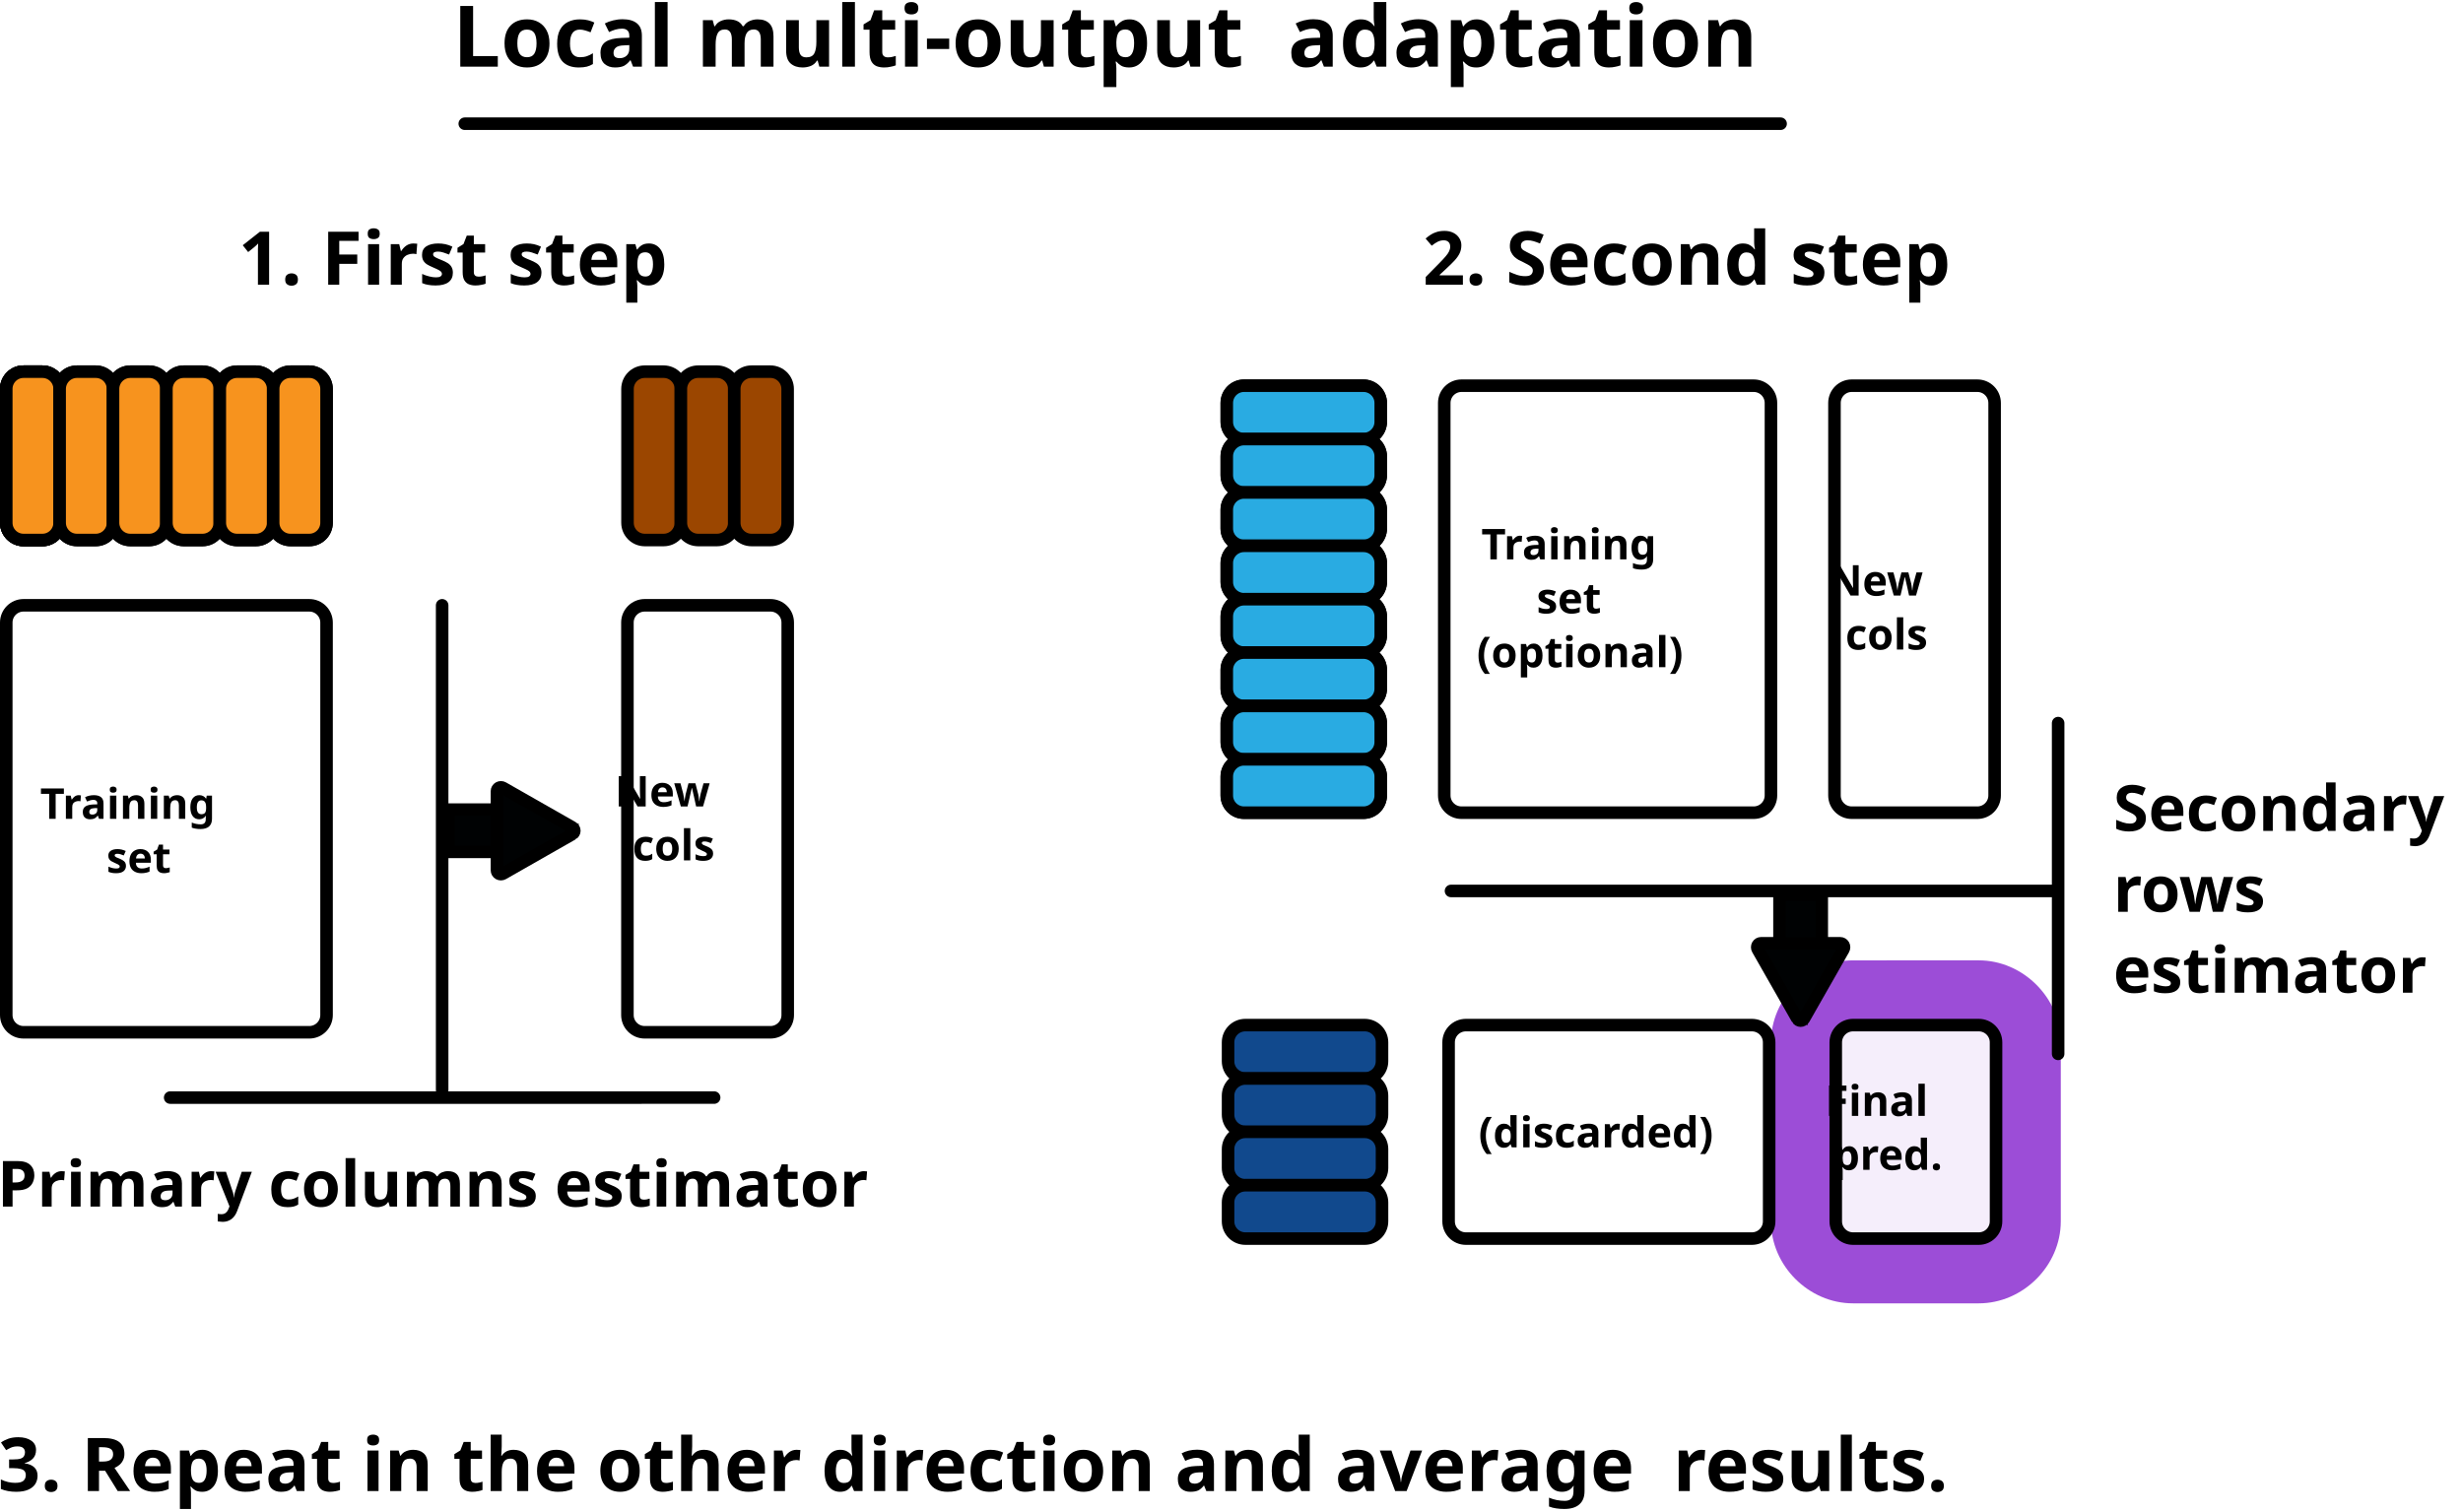
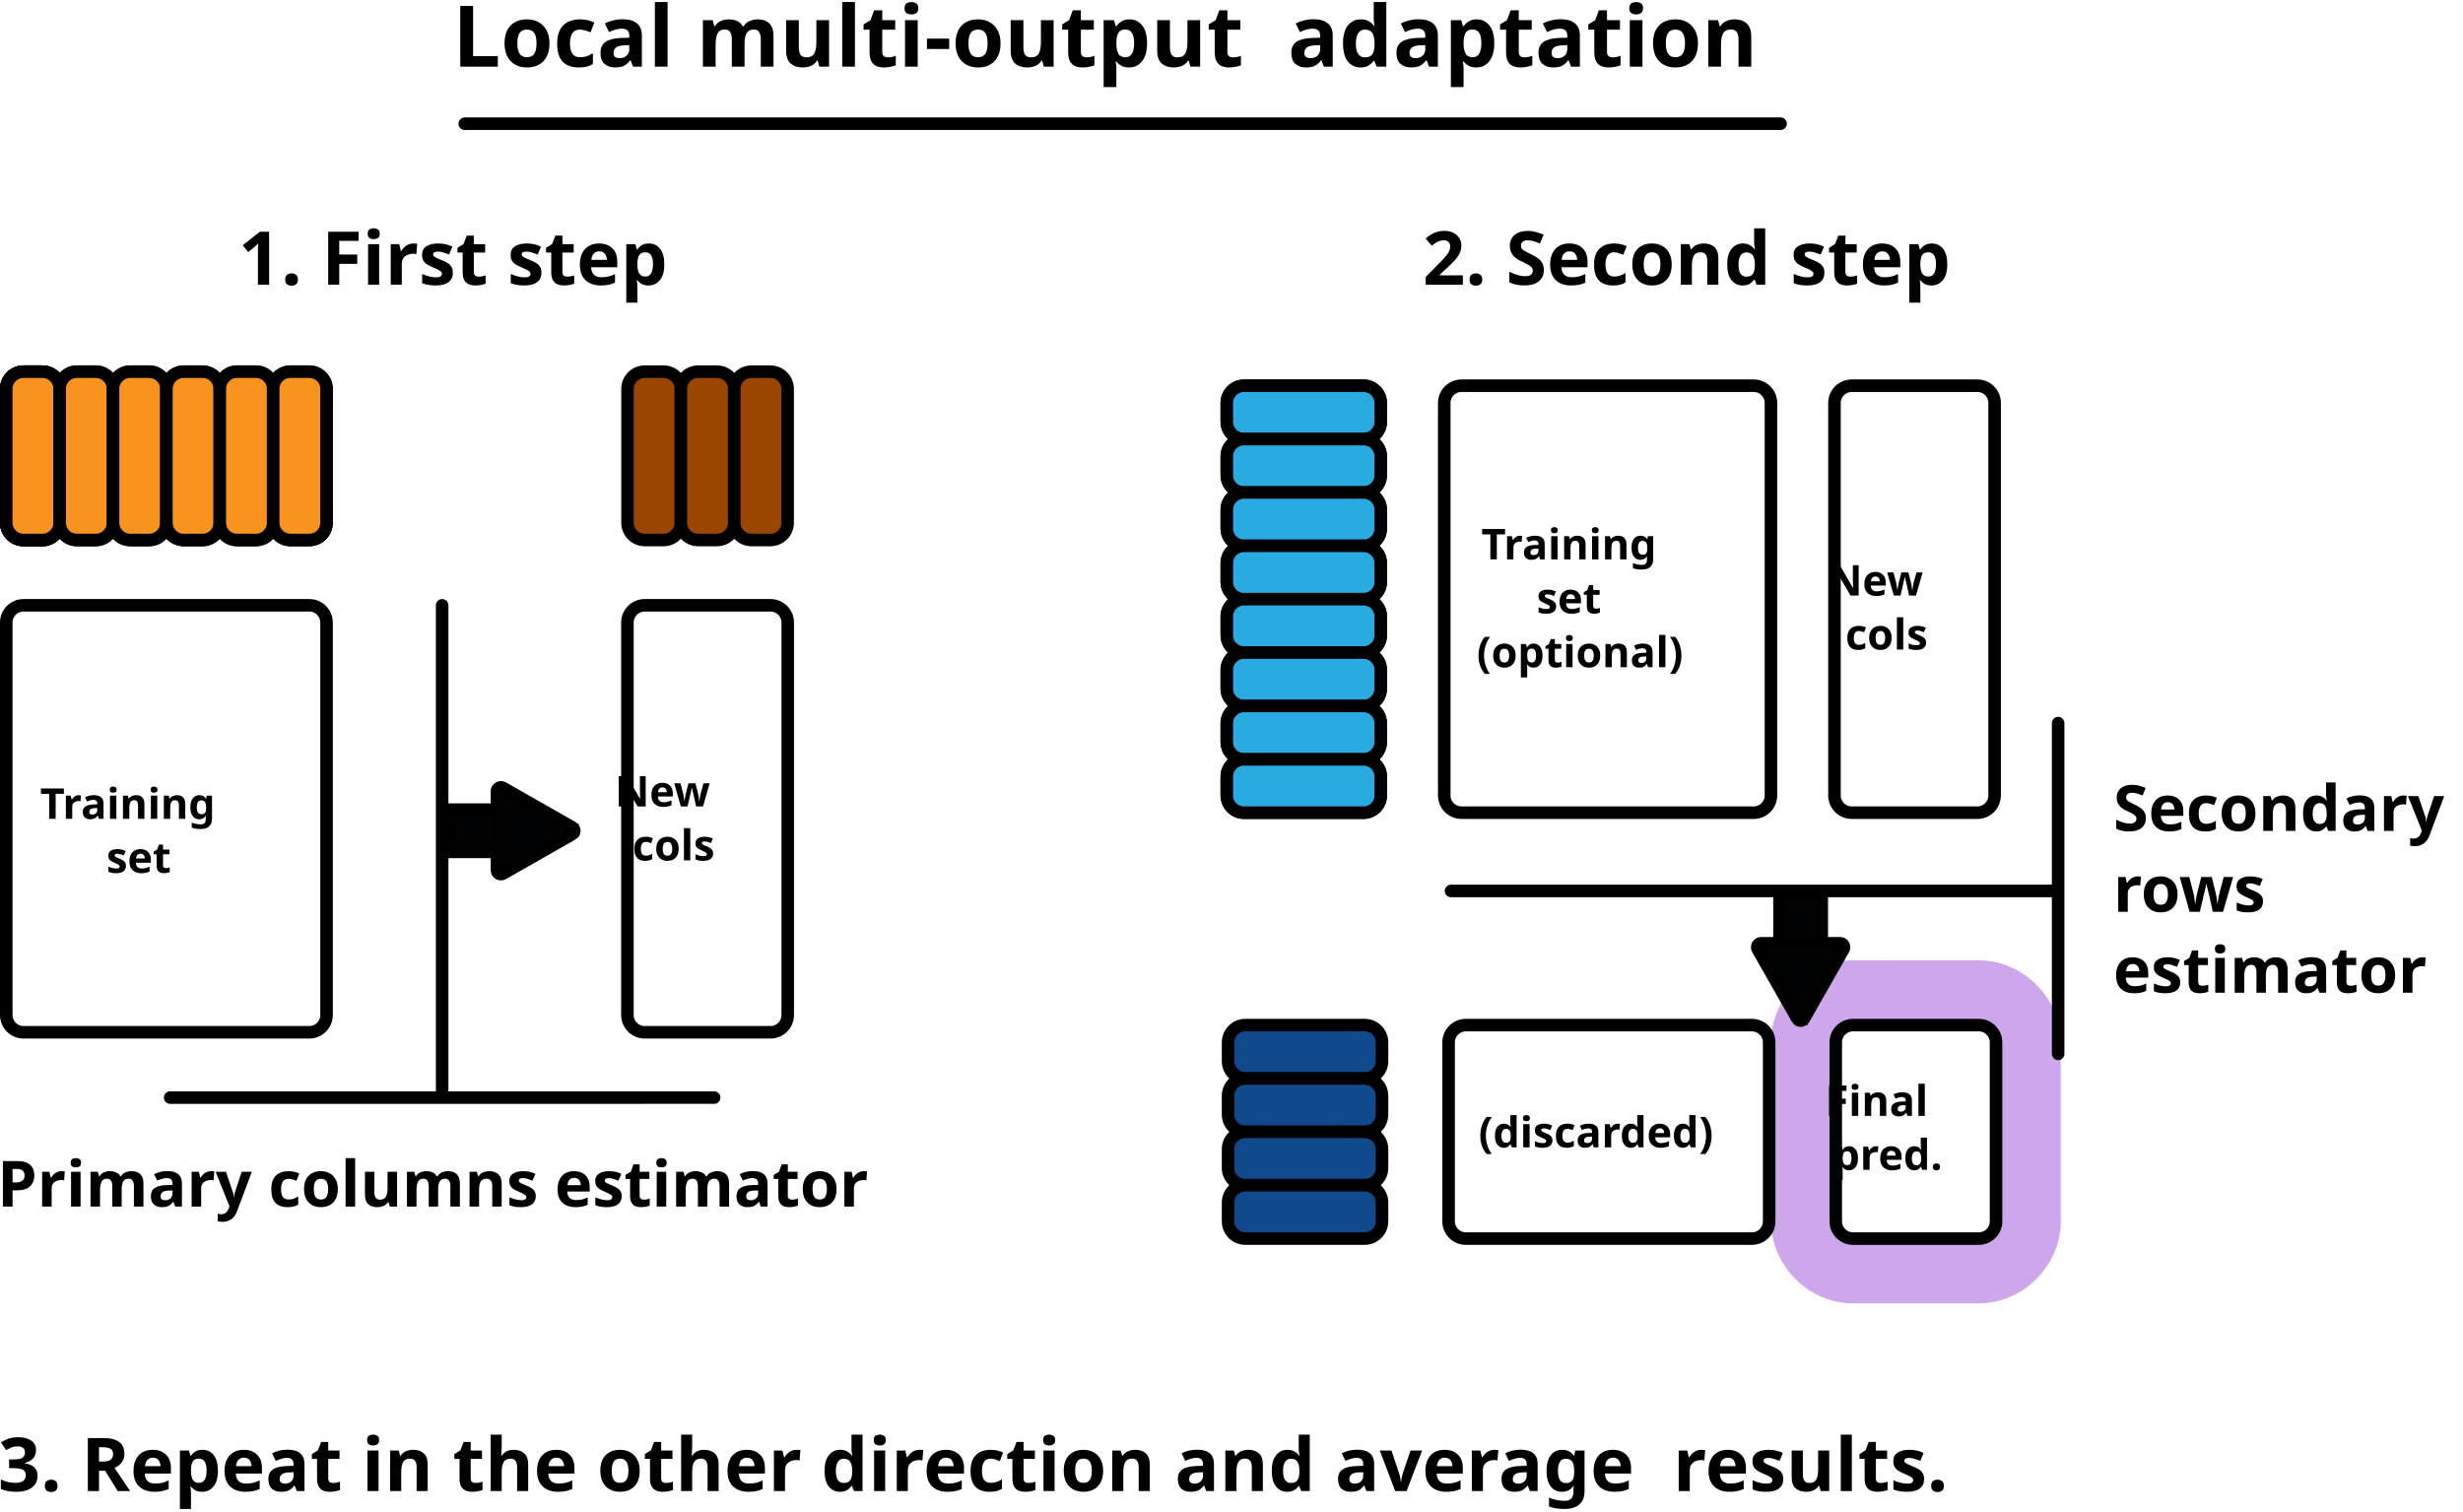
<svg xmlns="http://www.w3.org/2000/svg" xmlns:xlink="http://www.w3.org/1999/xlink" width="327.136mm" height="200.78mm" viewBox="0 0 327.136 200.78" version="1.1" id="svg316">
  <defs id="defs313">
+     <linearGradient id="linearGradient212794" gradientTransform="matrix(0.2441906,0,0,0.3693377,-2122.396,-876.4828)">
+       <stop style="stop-color:#404040;stop-opacity:1;" offset="0" id="stop212792" />
+     </linearGradient>
    <linearGradient id="linearGradient21316" gradientTransform="matrix(0.8408877,0,0,0.8408877,87.69227,-30.56254)">
      <stop style="stop-color:#9c4dd7;stop-opacity:1;" offset="0" id="stop21314" />
    </linearGradient>
-     <linearGradient id="linearGradient16001" gradientTransform="matrix(0.2645833,0,0,0.2645833,55.16628,-648.7973)">
+     <linearGradient id="linearGradient16001" gradientTransform="matrix(1.4193343e-5,0,0,1.4193343e-5,1628.567,-1718.257)">
      <stop style="stop-color:#000203;stop-opacity:1;" offset="0" id="stop15999" />
    </linearGradient>
-     <linearGradient id="linearGradient3021" gradientTransform="matrix(1.833282,0,0,1,-9721.285,-5388.113)">
+     <linearGradient id="linearGradient3021" gradientTransform="matrix(1.833282,0,0,1,-12683.017,-8799.793)">
      <stop style="stop-color:#9b4600;stop-opacity:1;" offset="0" id="stop3019" />
    </linearGradient>
-     <linearGradient id="linearGradient3015" gradientTransform="translate(12532.024,685.5353)">
+     <linearGradient id="linearGradient3015" gradientTransform="matrix(0.5908935,0,0,0.5910974,10009.501,1003.753)">
      <stop style="stop-color:#11498d;stop-opacity:1;" offset="0" id="stop3013" />
    </linearGradient>
-     <linearGradient id="linearGradient1617" gradientTransform="matrix(0,-0.01090311,0.03510788,0,116.5828,-103.7099)">
-       <stop style="stop-color:#ffffff;stop-opacity:0.9;" offset="0" id="stop1615" />
+     <linearGradient id="linearGradient1617" gradientTransform="matrix(0,-1.4437288e-4,3.6755416e-7,0,581.9927,90.18067)">
+       <stop style="stop-color:#ffffff;stop-opacity:1;" offset="0" id="stop1615" />
    </linearGradient>
-     <linearGradient id="linearGradient1356" gradientTransform="matrix(0.5312656,0,0,0.5130028,3629.468,1383.328)">
-       <stop style="stop-color:#848687;stop-opacity:1;" offset="0" id="stop1354" />
+     <linearGradient id="linearGradient1356" gradientTransform="matrix(2.3811189e-5,0,0,0.0519032,-53.51042,1015.499)">
+       <stop style="stop-color:#7e8081;stop-opacity:1;" offset="0" id="stop1354" />
    </linearGradient>
-     <linearGradient id="linearGradient1180" gradientTransform="translate(13.15613,-18.98831)">
+     <linearGradient id="linearGradient1180" gradientTransform="matrix(0.7688286,0,0,0.7686967,403.4859,729.2734)">
      <stop style="stop-color:#f7931e;stop-opacity:1;" offset="0" id="stop1178" />
    </linearGradient>
-     <linearGradient id="linearGradient932" gradientTransform="translate(53.30974,469.3827)">
+     <linearGradient id="linearGradient932" gradientTransform="matrix(1.558261e-4,0,0,1.5590635e-4,-870.4215,599.5701)">
      <stop style="stop-color:#29abe2;stop-opacity:1;" offset="0" id="stop930" />
    </linearGradient>
    <linearGradient xlink:href="#linearGradient1180" id="linearGradient15013" gradientUnits="userSpaceOnUse" gradientTransform="matrix(0.658021,0,0,1,-216.4547,-244.4947)" />
    <linearGradient xlink:href="#linearGradient1180" id="linearGradient15015" gradientUnits="userSpaceOnUse" gradientTransform="matrix(0.658021,0,0,1,-216.4547,-244.4947)" />
    <linearGradient xlink:href="#linearGradient16001" id="linearGradient17946" gradientUnits="userSpaceOnUse" gradientTransform="translate(-4.50516,0.743664)" x1="368.485" y1="-154.531" x2="381.596" y2="-154.531" />
    <linearGradient xlink:href="#linearGradient16001" id="linearGradient18957" gradientUnits="userSpaceOnUse" gradientTransform="translate(-4.50516,0.743664)" x1="368.485" y1="-154.531" x2="381.596" y2="-154.531" />
  </defs>
  <g id="layer1" transform="translate(-305.2527,259.7353)">
-     <path id="path21383" style="font-variation-settings:normal;fill:url(#linearGradient21316);fill-opacity:1;stroke:none;stroke-width:1.665;stroke-linecap:butt;stroke-linejoin:miter;stroke-miterlimit:10;stroke-dasharray:none;stroke-dashoffset:0;stroke-opacity:1;paint-order:markers fill stroke;stop-color:#000000" d="m 200.744,-65.357 c -5.891,0 -10.893,5.012 -10.893,10.895 V -30.688 c 0,5.882 5.002,10.895 10.893,10.895 h 16.705 c 5.891,0 10.893,-5.012 10.893,-10.895 v -23.775 c 0,-5.882 -5.002,-10.895 -10.893,-10.895 z" transform="translate(350.6251,-66.79952)" />
+     <path id="path21383" style="font-variation-settings:normal;opacity:0.5;fill:url(#linearGradient21316);fill-opacity:1;stroke:none;stroke-width:1.665;stroke-linecap:butt;stroke-linejoin:miter;stroke-miterlimit:10;stroke-dasharray:none;stroke-dashoffset:0;stroke-opacity:1;paint-order:markers fill stroke;stop-color:#000000" d="m 200.744,-65.357 c -5.891,0 -10.893,5.012 -10.893,10.895 V -30.688 c 0,5.882 5.002,10.895 10.893,10.895 h 16.705 c 5.891,0 10.893,-5.012 10.893,-10.895 v -23.775 c 0,-5.882 -5.002,-10.895 -10.893,-10.895 z" transform="translate(350.6251,-66.79952)" />
    <rect style="font-variation-settings:normal;vector-effect:none;fill:url(#linearGradient15013);fill-opacity:1;stroke:#000000;stroke-width:1.665;stroke-linecap:butt;stroke-linejoin:miter;stroke-miterlimit:10;stroke-dasharray:none;stroke-dashoffset:0;stroke-opacity:1;-inkscape-stroke:none;paint-order:markers fill stroke;image-rendering:auto;stop-color:#000000" id="rect1630-8-9-0" width="22.363" height="7.09" x="-210.361" y="-313.175" ry="2.292" transform="rotate(90)" class="rect" rx="2.292" />
    <rect style="font-variation-settings:normal;fill:url(#linearGradient1617);fill-opacity:1;stroke:#000000;stroke-width:1.665;stroke-linecap:butt;stroke-linejoin:miter;stroke-miterlimit:10;stroke-dasharray:none;stroke-dashoffset:0;stroke-opacity:1;paint-order:markers fill stroke;stop-color:#000000" id="rect1186-1-6-8" width="42.541" height="56.722" x="306.085" y="-179.324" ry="2.292" rx="2.292" />
    <use x="0" y="0" xlink:href="#rect1630-8-9-0" id="use2695-8-6-6" />
    <use x="0" y="0" xlink:href="#rect1630-8-9-0" transform="translate(7.090236)" id="use2697-1-2-2" />
    <use x="0" y="0" xlink:href="#rect1630-8-9-0" transform="translate(14.18045)" id="use2699-0-6-4" />
    <use x="0" y="0" xlink:href="#rect1630-8-9-0" transform="translate(21.27067)" id="use2701-3-7-7" />
    <use x="0" y="0" xlink:href="#rect1630-8-9-0" transform="translate(28.36089)" id="use2703-0-5-9" />
    <use x="0" y="0" xlink:href="#rect1630-8-9-0" transform="translate(35.45111)" id="use2705-4-6-3" />
    <rect style="font-variation-settings:normal;vector-effect:none;fill:url(#linearGradient15015);fill-opacity:1;stroke:#000000;stroke-width:1.665;stroke-linecap:butt;stroke-linejoin:miter;stroke-miterlimit:10;stroke-dasharray:none;stroke-dashoffset:0;stroke-opacity:1;-inkscape-stroke:none;paint-order:markers fill stroke;image-rendering:auto;stop-color:#000000" id="rect8094-6-9" width="22.363" height="7.09" x="-210.361" y="-313.175" ry="2.292" transform="rotate(90)" class="rect" rx="2.292" />
    <use x="0" y="0" xlink:href="#rect1630-8-9-0" id="use8214-0-1" />
    <use x="0" y="0" xlink:href="#rect1630-8-9-0" transform="translate(7.090236)" id="use8216-5-5" />
    <use x="0" y="0" xlink:href="#rect1630-8-9-0" transform="translate(14.18045)" id="use8218-0-4" />
    <use x="0" y="0" xlink:href="#rect1630-8-9-0" transform="translate(21.27067)" id="use8220-2-9" />
    <use x="0" y="0" xlink:href="#rect1630-8-9-0" transform="translate(28.36089)" id="use8222-9-2" />
    <use x="0" y="0" xlink:href="#rect1630-8-9-0" transform="translate(35.45111)" id="use8224-4-5" />
    <rect style="font-variation-settings:normal;fill:url(#linearGradient3015);fill-opacity:1;stroke:#000000;stroke-width:1.665;stroke-linecap:butt;stroke-linejoin:miter;stroke-miterlimit:10;stroke-dasharray:none;stroke-dashoffset:0;stroke-opacity:1;paint-order:markers fill stroke;stop-color:#000000" id="rect12602-7" width="20.448" height="7.09" x="468.364" y="-123.555" ry="2.292" rx="2.292" />
    <rect style="font-variation-settings:normal;fill:url(#linearGradient3015);fill-opacity:1;stroke:#000000;stroke-width:1.665;stroke-linecap:butt;stroke-linejoin:miter;stroke-miterlimit:10;stroke-dasharray:none;stroke-dashoffset:0;stroke-opacity:1;paint-order:markers fill stroke;stop-color:#000000" id="rect12604-4" width="20.448" height="7.09" x="468.364" y="-116.465" ry="2.292" rx="2.292" />
    <rect style="font-variation-settings:normal;fill:url(#linearGradient3015);fill-opacity:1;stroke:#000000;stroke-width:1.665;stroke-linecap:butt;stroke-linejoin:miter;stroke-miterlimit:10;stroke-dasharray:none;stroke-dashoffset:0;stroke-opacity:1;paint-order:markers fill stroke;stop-color:#000000" id="rect12606-9" width="20.448" height="7.09" x="468.364" y="-109.375" ry="2.292" rx="2.292" />
    <rect style="font-variation-settings:normal;vector-effect:none;fill:url(#linearGradient3021);fill-opacity:1;stroke:#000000;stroke-width:1.665;stroke-linecap:butt;stroke-linejoin:miter;stroke-miterlimit:10;stroke-dasharray:none;stroke-dashoffset:0;stroke-opacity:1;-inkscape-stroke:none;paint-order:markers fill stroke;image-rendering:auto;stop-color:#000000" id="use12622-9" width="22.363" height="7.09" x="-210.361" y="-395.687" ry="2.292" transform="rotate(90)" class="rect" rx="2.292" />
    <rect style="font-variation-settings:normal;vector-effect:none;fill:url(#linearGradient3021);fill-opacity:1;stroke:#000000;stroke-width:1.665;stroke-linecap:butt;stroke-linejoin:miter;stroke-miterlimit:10;stroke-dasharray:none;stroke-dashoffset:0;stroke-opacity:1;-inkscape-stroke:none;paint-order:markers fill stroke;image-rendering:auto;stop-color:#000000" id="use12624-4" width="22.363" height="7.09" x="-210.361" y="-402.777" ry="2.292" transform="rotate(90)" class="rect" rx="2.292" />
    <rect style="font-variation-settings:normal;vector-effect:none;fill:url(#linearGradient3021);fill-opacity:1;stroke:#000000;stroke-width:1.665;stroke-linecap:butt;stroke-linejoin:miter;stroke-miterlimit:10;stroke-dasharray:none;stroke-dashoffset:0;stroke-opacity:1;-inkscape-stroke:none;paint-order:markers fill stroke;image-rendering:auto;stop-color:#000000" id="use12626-5" width="22.363" height="7.09" x="-210.361" y="-409.867" ry="2.292" transform="rotate(90)" class="rect" rx="2.292" />
    <rect style="font-variation-settings:normal;fill:url(#linearGradient1617);fill-opacity:1;stroke:#000000;stroke-width:1.665;stroke-linecap:butt;stroke-linejoin:miter;stroke-miterlimit:10;stroke-dasharray:none;stroke-dashoffset:0;stroke-opacity:1;paint-order:markers fill stroke;stop-color:#000000" id="rect13148-9" width="21.293" height="56.722" x="388.586" y="-179.324" ry="2.292" rx="2.292" />
    <rect style="font-variation-settings:normal;fill:url(#linearGradient1617);fill-opacity:1;stroke:#000000;stroke-width:1.665;stroke-linecap:butt;stroke-linejoin:miter;stroke-miterlimit:10;stroke-dasharray:none;stroke-dashoffset:0;stroke-opacity:1;paint-order:markers fill stroke;stop-color:#000000" id="rect13150-3" width="42.577" height="28.361" x="497.656" y="-123.555" ry="2.292" rx="2.292" />
    <rect style="font-variation-settings:normal;fill:url(#linearGradient1617);fill-opacity:1;stroke:#000000;stroke-width:1.665;stroke-linecap:butt;stroke-linejoin:miter;stroke-miterlimit:10;stroke-dasharray:none;stroke-dashoffset:0;stroke-opacity:1;paint-order:markers fill stroke;stop-color:#000000" id="rect13152-5" width="21.289" height="28.361" x="549.078" y="-123.555" ry="2.292" rx="2.292" />
    <rect style="font-variation-settings:normal;fill:url(#linearGradient3015);fill-opacity:1;stroke:#000000;stroke-width:1.665;stroke-linecap:butt;stroke-linejoin:miter;stroke-miterlimit:10;stroke-dasharray:none;stroke-dashoffset:0;stroke-opacity:1;paint-order:markers fill stroke;stop-color:#000000" id="rect15862" width="20.448" height="7.09" x="468.364" y="-102.285" ry="2.292" rx="2.292" />
    <path style="font-variation-settings:normal;opacity:1;vector-effect:none;fill:url(#linearGradient1617);fill-opacity:1;stroke:#000000;stroke-width:1.665;stroke-linecap:round;stroke-linejoin:miter;stroke-miterlimit:10;stroke-dasharray:none;stroke-dashoffset:0;stroke-opacity:1;-inkscape-stroke:none;paint-order:markers fill stroke;stop-color:#000000;stop-opacity:1" d="m 363.979,-179.324 3e-5,64.356" id="path15918" />
    <text xml:space="preserve" style="font-style:normal;font-weight:normal;font-size:8.467px;line-height:1.25;font-family:sans-serif;fill:#000000;fill-opacity:1;stroke:none;stroke-width:0.265" x="304.874" y="-99.449" id="text17826">
      <tspan id="tspan17824" style="font-style:normal;font-variant:normal;font-weight:600;font-stretch:normal;font-size:8.467px;font-family:Poppins;-inkscape-font-specification:'Poppins Semi-Bold';stroke-width:0.265" x="304.874" y="-99.449">Primary columns estimator</tspan>
    </text>
    <path style="font-variation-settings:normal;opacity:1;vector-effect:none;fill:url(#linearGradient1617);fill-opacity:1;stroke:#000000;stroke-width:1.665;stroke-linecap:round;stroke-linejoin:miter;stroke-miterlimit:10;stroke-dasharray:none;stroke-dashoffset:0;stroke-opacity:1;-inkscape-stroke:none;paint-order:markers fill stroke;stop-color:#000000;stop-opacity:1" d="m 577.783,-141.378 -79.809,3e-5" id="path17934" />
    <g id="g17940" transform="matrix(0,0.6781064,-0.6694861,0,441.4539,-388.249)" style="stroke-width:1.484">
      <rect style="font-variation-settings:normal;opacity:1;vector-effect:none;fill:url(#linearGradient17946);fill-opacity:1;stroke:#000000;stroke-width:2.471;stroke-linecap:butt;stroke-linejoin:miter;stroke-miterlimit:10;stroke-dasharray:none;stroke-dashoffset:0;stroke-opacity:1;-inkscape-stroke:none;paint-order:markers fill stroke;stop-color:#000000;stop-opacity:1" id="rect17936" width="11.447" height="8.4" x="364.812" y="-157.987" rx="0" ry="0" />
      <path style="font-variation-settings:normal;opacity:1;vector-effect:none;fill:#000203;fill-opacity:1;stroke:#000000;stroke-width:2.471;stroke-linecap:butt;stroke-linejoin:miter;stroke-miterlimit:10;stroke-dasharray:none;stroke-dashoffset:0;stroke-opacity:1;-inkscape-stroke:none;paint-order:markers fill stroke;stop-color:#000000;stop-opacity:1" id="path17938" d="m 388.22,-172.25 -5.66,3.268 -7.952,4.591 a 0.764,0.764 30 0 1 -1.146,-0.661 l 0,-6.536 v -9.182 a 0.764,0.764 150 0 1 1.146,-0.661 l 5.66,3.268 7.952,4.591 a 0.764,0.764 90 0 1 0,1.323 z" transform="translate(0.858851,19.12393)" />
    </g>
    <rect style="font-variation-settings:normal;fill:url(#linearGradient1617);fill-opacity:1;stroke:#000000;stroke-width:1.665;stroke-linecap:butt;stroke-linejoin:miter;stroke-miterlimit:10;stroke-dasharray:none;stroke-dashoffset:0;stroke-opacity:1;paint-order:markers fill stroke;stop-color:#000000" id="rect17948" width="43.392" height="56.722" x="497.079" y="-208.496" ry="2.292" rx="2.292" />
    <rect style="font-variation-settings:normal;fill:url(#linearGradient1617);fill-opacity:1;stroke:#000000;stroke-width:1.665;stroke-linecap:butt;stroke-linejoin:miter;stroke-miterlimit:10;stroke-dasharray:none;stroke-dashoffset:0;stroke-opacity:1;paint-order:markers fill stroke;stop-color:#000000" id="rect17950" width="21.271" height="56.722" x="548.907" y="-208.496" ry="2.292" rx="2.292" />
    <g id="g18000" transform="translate(170.041,-103.7735)">
      <rect style="font-variation-settings:normal;fill:#29abe2;fill-opacity:1;stroke:#000000;stroke-width:1.665;stroke-linecap:butt;stroke-linejoin:miter;stroke-miterlimit:10;stroke-dasharray:none;stroke-dashoffset:0;stroke-opacity:1;paint-order:markers fill stroke;stop-color:#000000" id="rect17952" width="20.448" height="7.09" x="298.153" y="-104.722" ry="2.292" rx="2.292" />
      <rect style="font-variation-settings:normal;fill:#29abe2;fill-opacity:1;stroke:#000000;stroke-width:1.665;stroke-linecap:butt;stroke-linejoin:miter;stroke-miterlimit:10;stroke-dasharray:none;stroke-dashoffset:0;stroke-opacity:1;paint-order:markers fill stroke;stop-color:#000000" id="use17954" width="20.448" height="7.09" x="298.153" y="-97.632" ry="2.292" rx="2.292" />
      <rect style="font-variation-settings:normal;fill:#29abe2;fill-opacity:1;stroke:#000000;stroke-width:1.665;stroke-linecap:butt;stroke-linejoin:miter;stroke-miterlimit:10;stroke-dasharray:none;stroke-dashoffset:0;stroke-opacity:1;paint-order:markers fill stroke;stop-color:#000000" id="use17956" width="20.448" height="7.09" x="298.153" y="-90.542" ry="2.292" rx="2.292" />
      <rect style="font-variation-settings:normal;fill:#29abe2;fill-opacity:1;stroke:#000000;stroke-width:1.665;stroke-linecap:butt;stroke-linejoin:miter;stroke-miterlimit:10;stroke-dasharray:none;stroke-dashoffset:0;stroke-opacity:1;paint-order:markers fill stroke;stop-color:#000000" id="use17958" width="20.448" height="7.09" x="298.153" y="-83.451" ry="2.292" rx="2.292" />
      <rect style="font-variation-settings:normal;fill:#29abe2;fill-opacity:1;stroke:#000000;stroke-width:1.665;stroke-linecap:butt;stroke-linejoin:miter;stroke-miterlimit:10;stroke-dasharray:none;stroke-dashoffset:0;stroke-opacity:1;paint-order:markers fill stroke;stop-color:#000000" id="use17960" width="20.448" height="7.09" x="298.153" y="-76.361" ry="2.292" rx="2.292" />
      <rect style="font-variation-settings:normal;fill:#29abe2;fill-opacity:1;stroke:#000000;stroke-width:1.665;stroke-linecap:butt;stroke-linejoin:miter;stroke-miterlimit:10;stroke-dasharray:none;stroke-dashoffset:0;stroke-opacity:1;paint-order:markers fill stroke;stop-color:#000000" id="use17962" width="20.448" height="7.09" x="298.153" y="-69.271" ry="2.292" rx="2.292" />
      <rect style="font-variation-settings:normal;fill:#29abe2;fill-opacity:1;stroke:#000000;stroke-width:1.665;stroke-linecap:butt;stroke-linejoin:miter;stroke-miterlimit:10;stroke-dasharray:none;stroke-dashoffset:0;stroke-opacity:1;paint-order:markers fill stroke;stop-color:#000000" id="use17964" width="20.448" height="7.09" x="298.153" y="-62.181" ry="2.292" rx="2.292" />
      <rect style="font-variation-settings:normal;fill:#29abe2;fill-opacity:1;stroke:#000000;stroke-width:1.665;stroke-linecap:butt;stroke-linejoin:miter;stroke-miterlimit:10;stroke-dasharray:none;stroke-dashoffset:0;stroke-opacity:1;paint-order:markers fill stroke;stop-color:#000000" id="use17966" width="20.448" height="7.09" x="298.153" y="-55.09" ry="2.292" rx="2.292" />
      <rect style="font-variation-settings:normal;fill:#29abe2;fill-opacity:1;stroke:#000000;stroke-width:1.665;stroke-linecap:butt;stroke-linejoin:miter;stroke-miterlimit:10;stroke-dasharray:none;stroke-dashoffset:0;stroke-opacity:1;paint-order:markers fill stroke;stop-color:#000000" id="rect17968" width="20.448" height="7.09" x="298.153" y="-104.722" ry="2.292" rx="2.292" />
      <rect style="font-variation-settings:normal;fill:#29abe2;fill-opacity:1;stroke:#000000;stroke-width:1.665;stroke-linecap:butt;stroke-linejoin:miter;stroke-miterlimit:10;stroke-dasharray:none;stroke-dashoffset:0;stroke-opacity:1;paint-order:markers fill stroke;stop-color:#000000" id="use17970" width="20.448" height="7.09" x="298.153" y="-97.632" ry="2.292" rx="2.292" />
      <rect style="font-variation-settings:normal;fill:#29abe2;fill-opacity:1;stroke:#000000;stroke-width:1.665;stroke-linecap:butt;stroke-linejoin:miter;stroke-miterlimit:10;stroke-dasharray:none;stroke-dashoffset:0;stroke-opacity:1;paint-order:markers fill stroke;stop-color:#000000" id="use17972" width="20.448" height="7.09" x="298.153" y="-90.542" ry="2.292" rx="2.292" />
      <rect style="font-variation-settings:normal;fill:#29abe2;fill-opacity:1;stroke:#000000;stroke-width:1.665;stroke-linecap:butt;stroke-linejoin:miter;stroke-miterlimit:10;stroke-dasharray:none;stroke-dashoffset:0;stroke-opacity:1;paint-order:markers fill stroke;stop-color:#000000" id="use17974" width="20.448" height="7.09" x="298.153" y="-83.451" ry="2.292" rx="2.292" />
      <rect style="font-variation-settings:normal;fill:#29abe2;fill-opacity:1;stroke:#000000;stroke-width:1.665;stroke-linecap:butt;stroke-linejoin:miter;stroke-miterlimit:10;stroke-dasharray:none;stroke-dashoffset:0;stroke-opacity:1;paint-order:markers fill stroke;stop-color:#000000" id="use17976" width="20.448" height="7.09" x="298.153" y="-76.361" ry="2.292" rx="2.292" />
      <rect style="font-variation-settings:normal;fill:#29abe2;fill-opacity:1;stroke:#000000;stroke-width:1.665;stroke-linecap:butt;stroke-linejoin:miter;stroke-miterlimit:10;stroke-dasharray:none;stroke-dashoffset:0;stroke-opacity:1;paint-order:markers fill stroke;stop-color:#000000" id="use17978" width="20.448" height="7.09" x="298.153" y="-69.271" ry="2.292" rx="2.292" />
      <rect style="font-variation-settings:normal;fill:#29abe2;fill-opacity:1;stroke:#000000;stroke-width:1.665;stroke-linecap:butt;stroke-linejoin:miter;stroke-miterlimit:10;stroke-dasharray:none;stroke-dashoffset:0;stroke-opacity:1;paint-order:markers fill stroke;stop-color:#000000" id="use17980" width="20.448" height="7.09" x="298.153" y="-62.181" ry="2.292" rx="2.292" />
      <rect style="font-variation-settings:normal;fill:#29abe2;fill-opacity:1;stroke:#000000;stroke-width:1.665;stroke-linecap:butt;stroke-linejoin:miter;stroke-miterlimit:10;stroke-dasharray:none;stroke-dashoffset:0;stroke-opacity:1;paint-order:markers fill stroke;stop-color:#000000" id="use17982" width="20.448" height="7.09" x="298.153" y="-55.09" ry="2.292" rx="2.292" />
    </g>
    <text xml:space="preserve" style="font-style:normal;font-weight:normal;font-size:8.467px;line-height:1.25;font-family:sans-serif;fill:#000000;fill-opacity:1;stroke:none;stroke-width:0.265" x="585.94" y="-149.357" id="text18830">
      <tspan id="tspan18828" style="font-style:normal;font-variant:normal;font-weight:600;font-stretch:normal;font-size:8.467px;font-family:Poppins;-inkscape-font-specification:'Poppins Semi-Bold';stroke-width:0.265" x="585.94" y="-149.357">Secondary</tspan>
      <tspan style="font-style:normal;font-variant:normal;font-weight:600;font-stretch:normal;font-size:8.467px;font-family:Poppins;-inkscape-font-specification:'Poppins Semi-Bold';stroke-width:0.265" x="585.94" y="-138.611" id="tspan18832">rows</tspan>
      <tspan style="font-style:normal;font-variant:normal;font-weight:600;font-stretch:normal;font-size:8.467px;font-family:Poppins;-inkscape-font-specification:'Poppins Semi-Bold';stroke-width:0.265" x="585.94" y="-127.865" id="tspan18834">estimator</tspan>
    </text>
    <path style="font-variation-settings:normal;opacity:1;vector-effect:none;fill:url(#linearGradient1617);fill-opacity:1;stroke:#000000;stroke-width:1.665;stroke-linecap:round;stroke-linejoin:miter;stroke-miterlimit:10;stroke-dasharray:none;stroke-dashoffset:0;stroke-opacity:1;-inkscape-stroke:none;paint-order:markers fill stroke;stop-color:#000000;stop-opacity:1" d="m 578.615,-119.735 -3e-5,-43.942" id="path18912" />
    <text xml:space="preserve" style="font-style:normal;font-weight:normal;font-size:5.644px;line-height:1.25;font-family:sans-serif;fill:#000000;fill-opacity:1;stroke:none;stroke-width:0.265" x="518.775" y="-185.426" id="text18920">
      <tspan style="font-style:normal;font-variant:normal;font-weight:600;font-stretch:normal;font-size:5.644px;font-family:Poppins;-inkscape-font-specification:'Poppins Semi-Bold';text-align:center;text-anchor:middle;stroke-width:0.265" x="518.775" y="-185.426" id="tspan18918">Training</tspan>
      <tspan style="font-style:normal;font-variant:normal;font-weight:600;font-stretch:normal;font-size:5.644px;font-family:Poppins;-inkscape-font-specification:'Poppins Semi-Bold';text-align:center;text-anchor:middle;stroke-width:0.265" x="518.775" y="-178.262" id="tspan18975">set</tspan>
      <tspan style="font-style:normal;font-variant:normal;font-weight:600;font-stretch:normal;font-size:5.644px;font-family:Poppins;-inkscape-font-specification:'Poppins Semi-Bold';text-align:center;text-anchor:middle;stroke-width:0.265" x="518.775" y="-171.098" id="tspan18943">(optional)</tspan>
    </text>
    <text xml:space="preserve" style="font-style:normal;font-weight:normal;font-size:5.644px;line-height:1.25;font-family:sans-serif;fill:#000000;fill-opacity:1;stroke:none;stroke-width:0.265" x="501.65" y="-107.323" id="text18929">
      <tspan style="font-style:normal;font-variant:normal;font-weight:600;font-stretch:normal;font-size:5.644px;font-family:Poppins;-inkscape-font-specification:'Poppins Semi-Bold';stroke-width:0.265" x="501.65" y="-107.323" id="tspan18927">(discarded)</tspan>
    </text>
    <text xml:space="preserve" style="font-style:normal;font-weight:normal;font-size:5.644px;line-height:1.25;font-family:sans-serif;fill:#000000;fill-opacity:1;stroke:none;stroke-width:0.265" x="398.391" y="-152.598" id="text18941">
      <tspan style="font-style:normal;font-variant:normal;font-weight:600;font-stretch:normal;font-size:5.644px;font-family:Poppins;-inkscape-font-specification:'Poppins Semi-Bold';text-align:center;text-anchor:middle;stroke-width:0.265" x="398.391" y="-152.598" id="tspan18937">New</tspan>
      <tspan style="font-style:normal;font-variant:normal;font-weight:600;font-stretch:normal;font-size:5.644px;font-family:Poppins;-inkscape-font-specification:'Poppins Semi-Bold';text-align:center;text-anchor:middle;stroke-width:0.265" x="398.391" y="-145.434" id="tspan18939">cols</tspan>
    </text>
    <path style="font-variation-settings:normal;opacity:1;vector-effect:none;fill:url(#linearGradient1617);fill-opacity:1;stroke:#000000;stroke-width:1.665;stroke-linecap:round;stroke-linejoin:miter;stroke-miterlimit:10;stroke-dasharray:none;stroke-dashoffset:0;stroke-opacity:1;-inkscape-stroke:none;paint-order:markers fill stroke;stop-color:#000000;stop-opacity:1" d="m 400.105,-113.928 -72.25,3e-5" id="path18945" />
    <g id="g18951" transform="matrix(0.6781064,0,0,0.6694861,117.4359,-46.41699)" style="stroke-width:1.484">
      <rect style="font-variation-settings:normal;opacity:1;vector-effect:none;fill:url(#linearGradient18957);fill-opacity:1;stroke:#000000;stroke-width:2.471;stroke-linecap:butt;stroke-linejoin:miter;stroke-miterlimit:10;stroke-dasharray:none;stroke-dashoffset:0;stroke-opacity:1;-inkscape-stroke:none;paint-order:markers fill stroke;stop-color:#000000;stop-opacity:1" id="rect18947" width="11.447" height="8.4" x="364.812" y="-157.987" rx="0" ry="0" />
      <path style="font-variation-settings:normal;opacity:1;vector-effect:none;fill:#000203;fill-opacity:1;stroke:#000000;stroke-width:2.471;stroke-linecap:butt;stroke-linejoin:miter;stroke-miterlimit:10;stroke-dasharray:none;stroke-dashoffset:0;stroke-opacity:1;-inkscape-stroke:none;paint-order:markers fill stroke;stop-color:#000000;stop-opacity:1" id="path18949" d="m 388.22,-172.25 -5.66,3.268 -7.952,4.591 a 0.764,0.764 30 0 1 -1.146,-0.661 l 0,-6.536 v -9.182 a 0.764,0.764 150 0 1 1.146,-0.661 l 5.66,3.268 7.952,4.591 a 0.764,0.764 90 0 1 0,1.323 z" transform="translate(0.858851,19.12393)" />
    </g>
    <text xml:space="preserve" style="font-style:normal;font-weight:normal;font-size:5.644px;line-height:1.25;font-family:sans-serif;fill:#000000;fill-opacity:1;stroke:none;stroke-width:0.265" x="327.356" y="-150.963" id="text18963">
      <tspan style="font-style:normal;font-variant:normal;font-weight:600;font-stretch:normal;font-size:5.644px;font-family:Poppins;-inkscape-font-specification:'Poppins Semi-Bold';text-align:center;text-anchor:middle;stroke-width:0.265" x="327.356" y="-150.963" id="tspan18961">Training</tspan>
      <tspan style="font-style:normal;font-variant:normal;font-weight:600;font-stretch:normal;font-size:5.644px;font-family:Poppins;-inkscape-font-specification:'Poppins Semi-Bold';text-align:center;text-anchor:middle;stroke-width:0.265" x="327.356" y="-143.799" id="tspan18967">set</tspan>
    </text>
    <text xml:space="preserve" style="font-style:normal;font-weight:normal;font-size:5.644px;line-height:1.25;font-family:sans-serif;fill:#000000;fill-opacity:1;stroke:none;stroke-width:0.265" x="559.498" y="-180.614" id="text18973">
      <tspan style="font-style:normal;font-variant:normal;font-weight:600;font-stretch:normal;font-size:5.644px;font-family:Poppins;-inkscape-font-specification:'Poppins Semi-Bold';text-align:center;text-anchor:middle;stroke-width:0.265" x="559.498" y="-180.614" id="tspan18969">New</tspan>
      <tspan style="font-style:normal;font-variant:normal;font-weight:600;font-stretch:normal;font-size:5.644px;font-family:Poppins;-inkscape-font-specification:'Poppins Semi-Bold';text-align:center;text-anchor:middle;stroke-width:0.265" x="559.498" y="-173.451" id="tspan18971">cols</tspan>
    </text>
    <text xml:space="preserve" style="font-style:normal;font-weight:normal;font-size:5.644px;line-height:1.25;font-family:sans-serif;fill:#000000;fill-opacity:1;stroke:none;stroke-width:0.265" x="559.651" y="-111.489" id="text22334">
      <tspan style="font-style:normal;font-variant:normal;font-weight:600;font-stretch:normal;font-size:5.644px;font-family:Poppins;-inkscape-font-specification:'Poppins Semi-Bold';text-align:center;text-anchor:middle;stroke-width:0.265" x="559.651" y="-111.489" id="tspan22332">Final</tspan>
      <tspan style="font-style:normal;font-variant:normal;font-weight:600;font-stretch:normal;font-size:5.644px;font-family:Poppins;-inkscape-font-specification:'Poppins Semi-Bold';text-align:center;text-anchor:middle;stroke-width:0.265" x="559.651" y="-104.325" id="tspan22338">pred.</tspan>
    </text>
    <text xml:space="preserve" style="font-style:normal;font-weight:normal;font-size:9.878px;line-height:1.25;font-family:sans-serif;fill:#000000;fill-opacity:1;stroke:none;stroke-width:0.265" x="336.917" y="-221.905" id="text22346">
      <tspan style="font-style:normal;font-variant:normal;font-weight:600;font-stretch:normal;font-size:9.878px;font-family:Poppins;-inkscape-font-specification:'Poppins Semi-Bold';stroke-width:0.265" x="336.917" y="-221.905" id="tspan22344">1. First step</tspan>
    </text>
    <text xml:space="preserve" style="font-style:normal;font-weight:normal;font-size:9.878px;line-height:1.25;font-family:sans-serif;fill:#000000;fill-opacity:1;stroke:none;stroke-width:0.265" x="494.228" y="-221.905" id="text22355">
      <tspan style="font-style:normal;font-variant:normal;font-weight:600;font-stretch:normal;font-size:9.878px;font-family:Poppins;-inkscape-font-specification:'Poppins Semi-Bold';stroke-width:0.265" x="494.228" y="-221.905" id="tspan22353">2. Second step</tspan>
    </text>
    <text xml:space="preserve" style="font-style:normal;font-weight:normal;font-size:11.289px;line-height:1.25;font-family:sans-serif;fill:#000000;fill-opacity:1;stroke:none;stroke-width:0.265" x="365.372" y="-250.885" id="text23282">
      <tspan style="font-style:normal;font-variant:normal;font-weight:600;font-stretch:normal;font-size:11.289px;font-family:Poppins;-inkscape-font-specification:'Poppins Semi-Bold';stroke-width:0.265" x="365.372" y="-250.885" id="tspan23280">Local multi-output  adaptation</tspan>
    </text>
    <text xml:space="preserve" style="font-style:normal;font-weight:normal;font-size:9.878px;line-height:1.25;font-family:sans-serif;fill:#000000;fill-opacity:1;stroke:none;stroke-width:0.265" x="304.993" y="-61.652" id="text23286">
      <tspan style="font-style:normal;font-variant:normal;font-weight:600;font-stretch:normal;font-size:9.878px;font-family:Poppins;-inkscape-font-specification:'Poppins Semi-Bold';stroke-width:0.265" x="304.993" y="-61.652" id="tspan23284">3. Repeat in the other direction and average  results.</tspan>
    </text>
    <path style="font-variation-settings:normal;opacity:1;vector-effect:none;fill:url(#linearGradient1617);fill-opacity:1;stroke:#000000;stroke-width:1.665;stroke-linecap:round;stroke-linejoin:miter;stroke-miterlimit:10;stroke-dasharray:none;stroke-dashoffset:0;stroke-opacity:1;-inkscape-stroke:none;paint-order:markers fill stroke;stop-color:#000000;stop-opacity:1" d="m 541.753,-243.301 -174.769,3e-5" id="path23288" />
  </g>
</svg>
